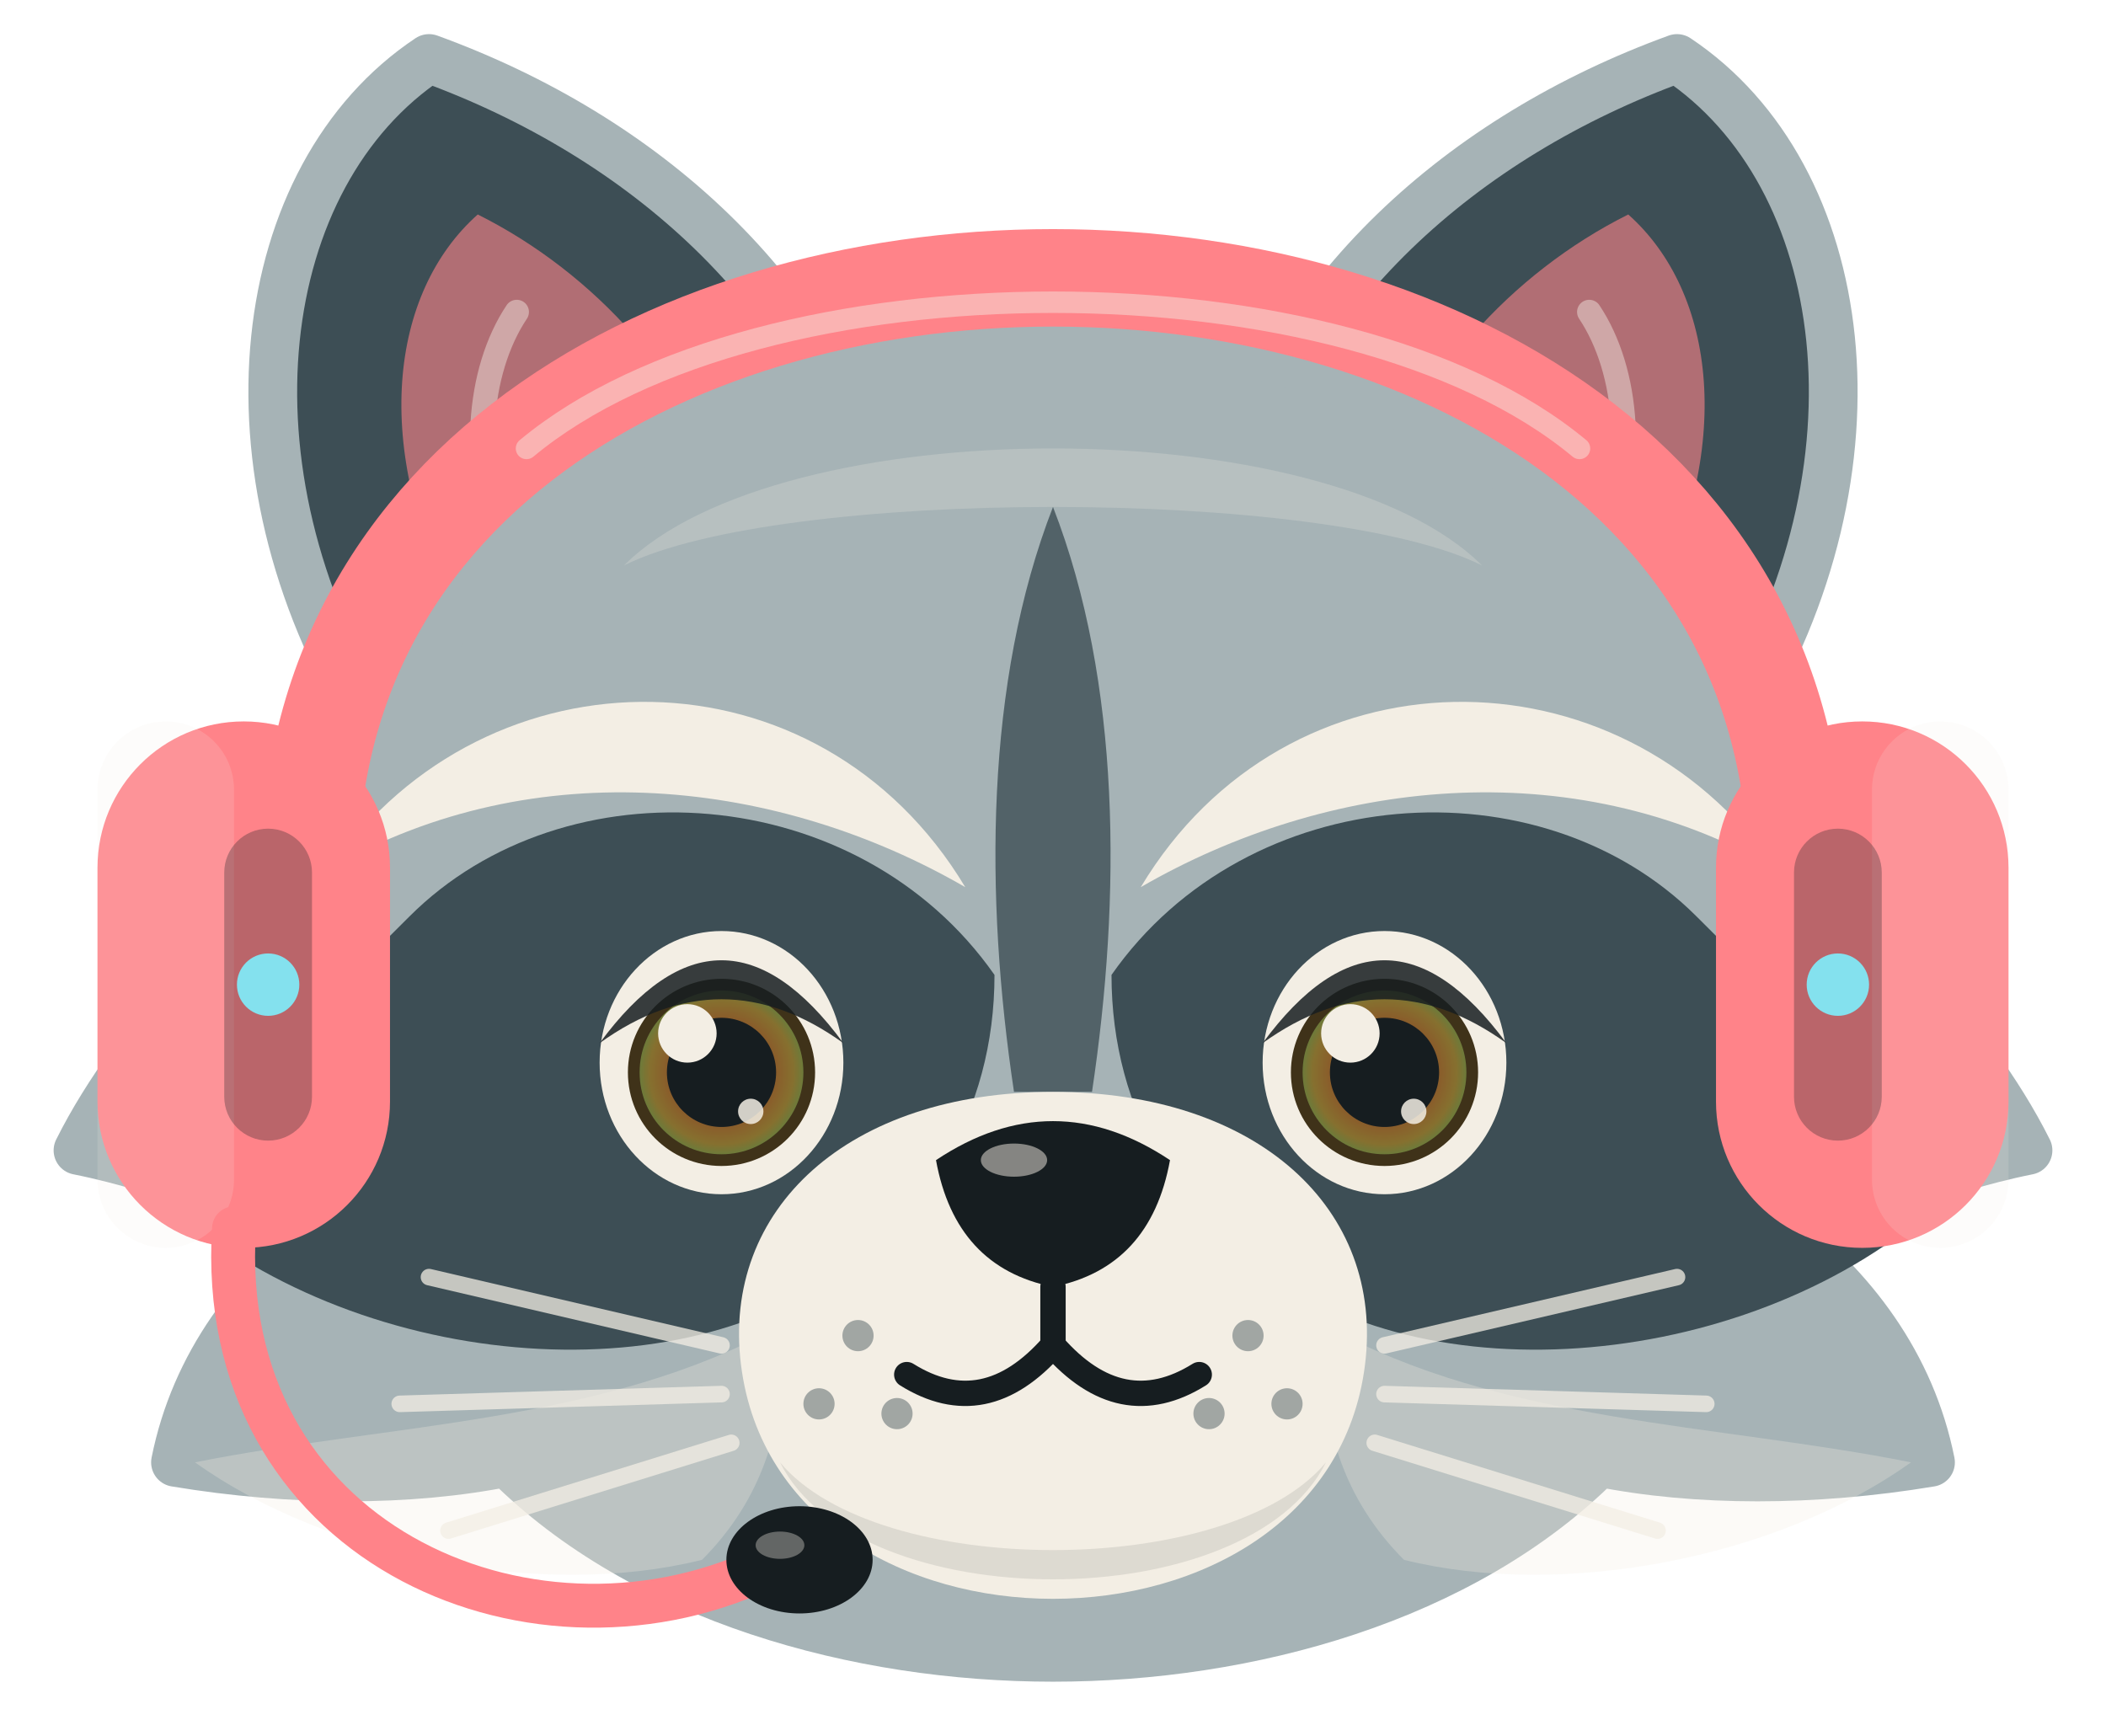
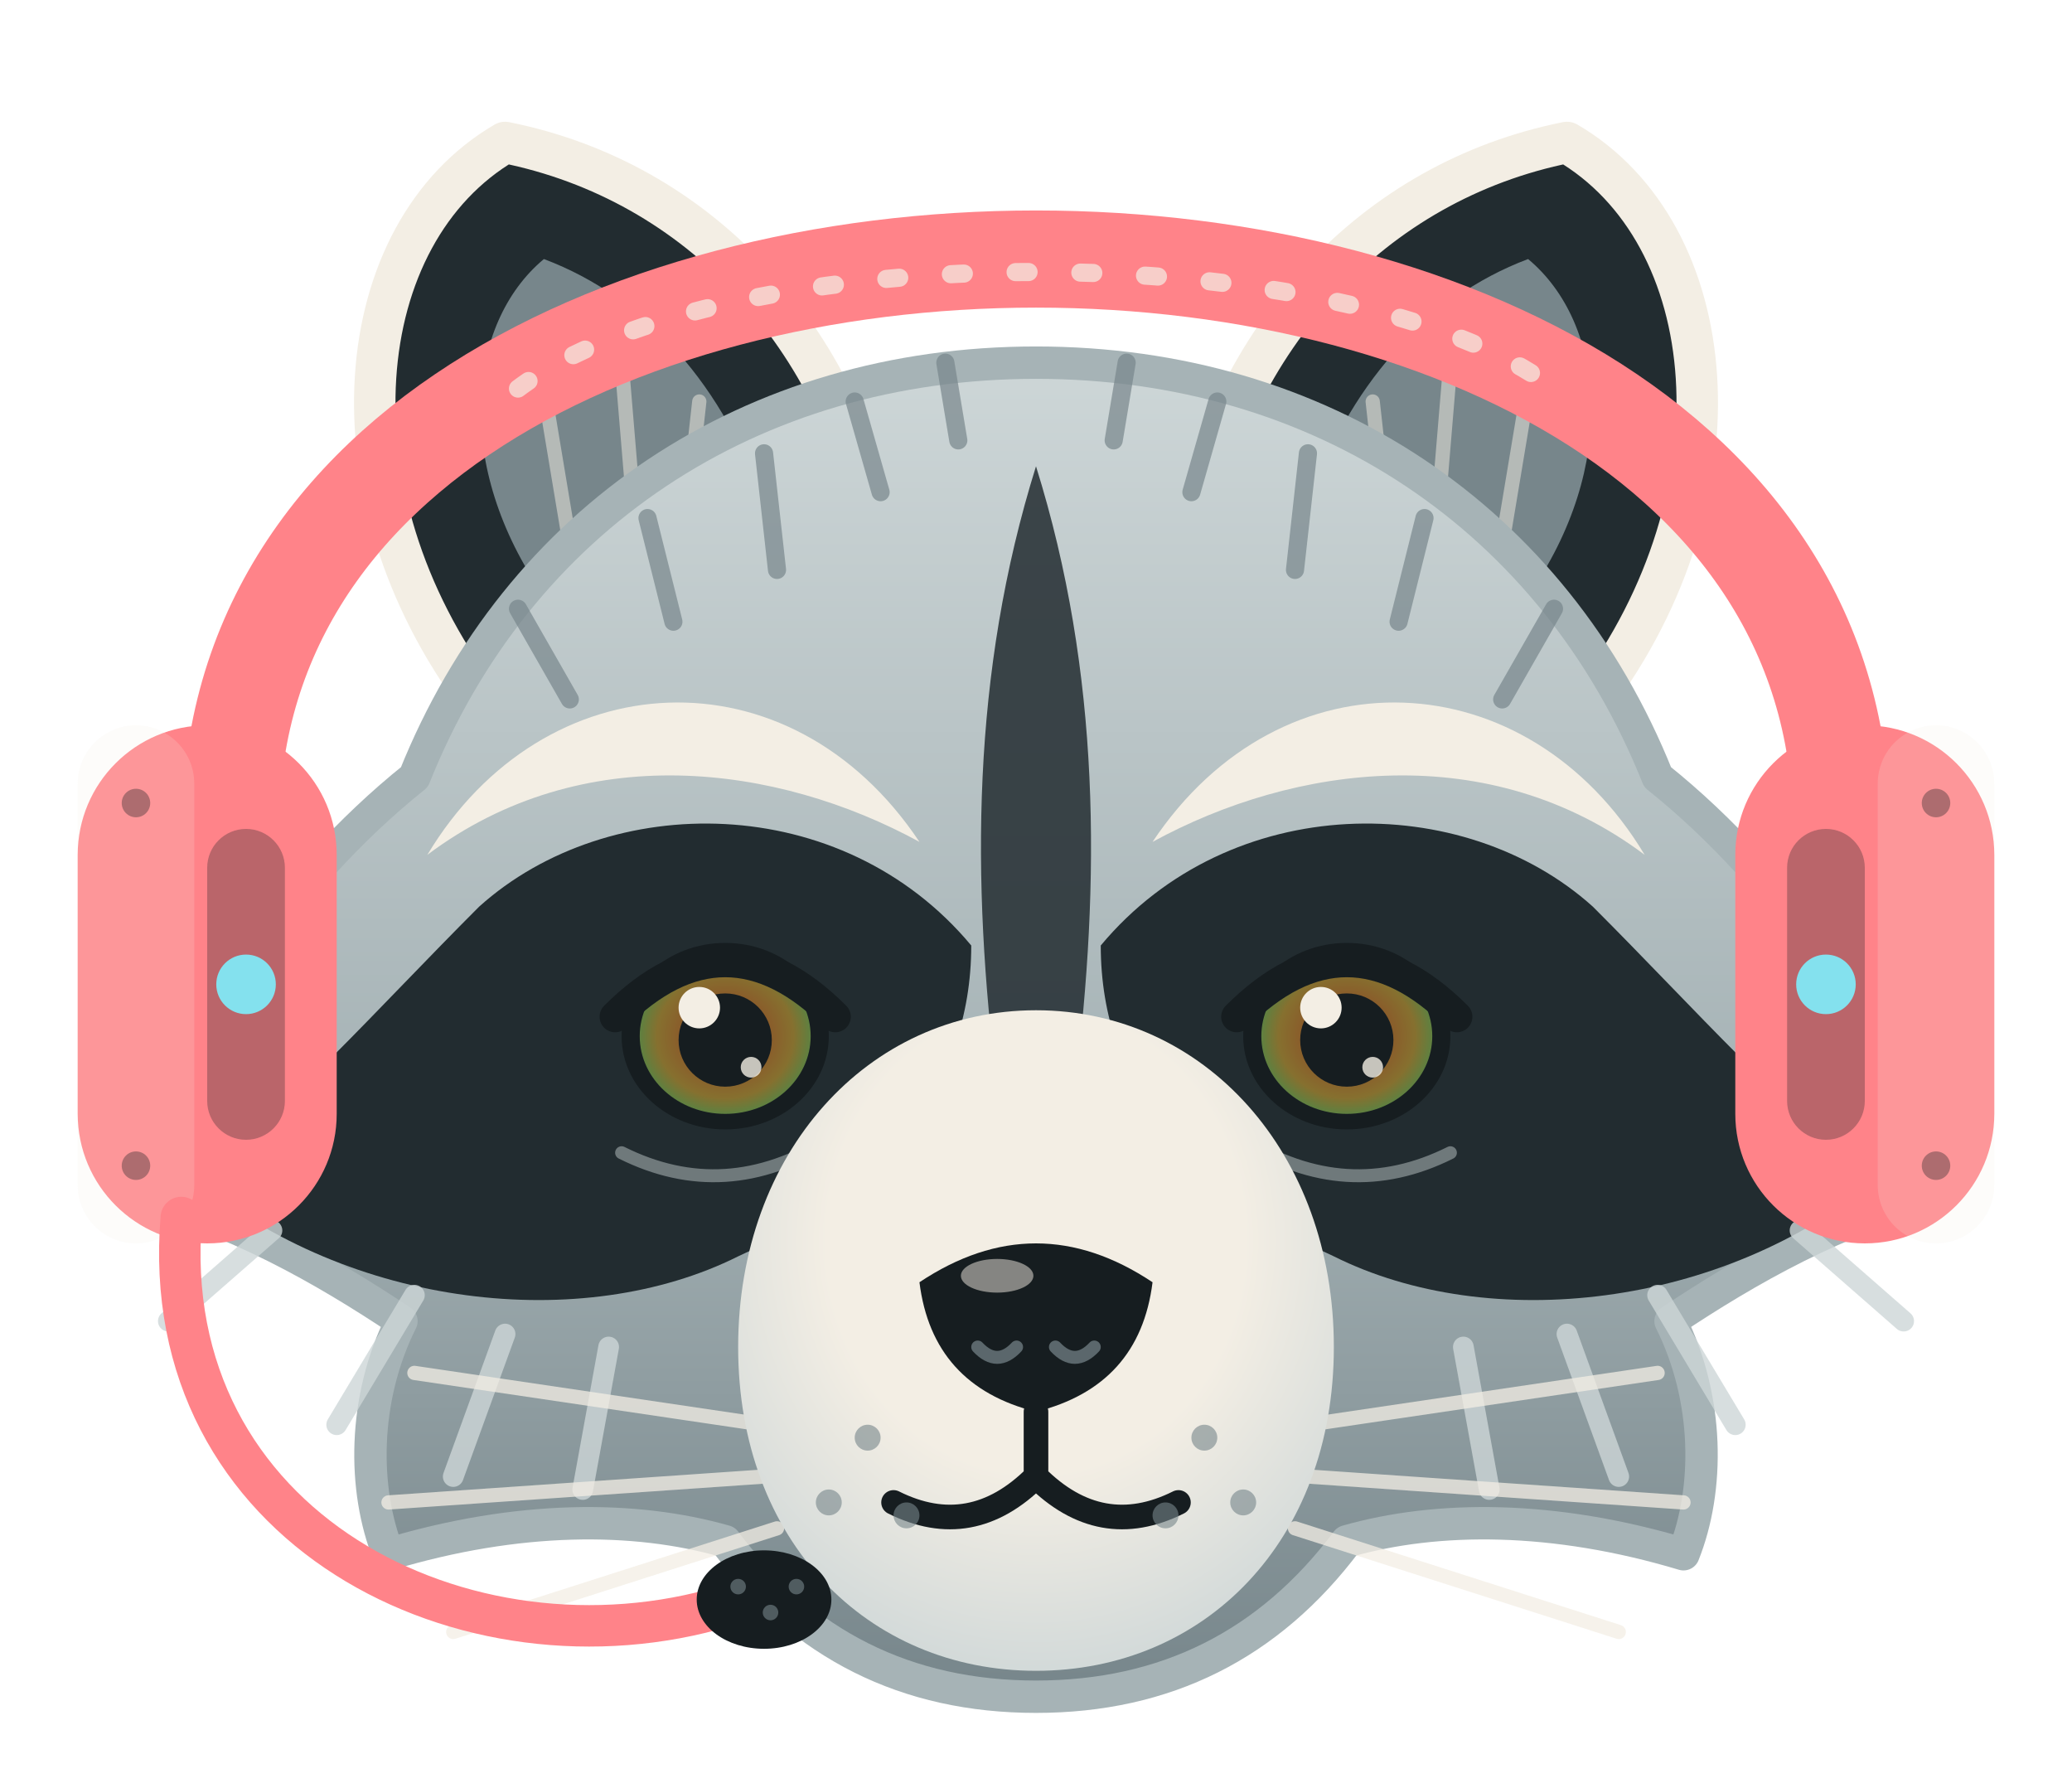
- <svg xmlns="http://www.w3.org/2000/svg" viewBox="32 34 216 178">
+ <svg xmlns="http://www.w3.org/2000/svg" viewBox="60 32 160 138">
  <defs>
+     <linearGradient id="furg" x1="0" y1="0" x2="0" y2="1">
+       <stop offset="0" style="stop-color:#cdd6d7" />
+       <stop offset=".55" style="stop-color:#a6b3b6" />
+       <stop offset="1" style="stop-color:#77868b" />
+     </linearGradient>
+     <linearGradient id="tailg" x1="0" y1="0" x2="1" y2="0">
+       <stop offset="0" style="stop-color:#77868b" />
+       <stop offset=".6" style="stop-color:#a6b3b6" />
+       <stop offset="1" style="stop-color:#cdd6d7" />
+     </linearGradient>
    <radialGradient id="iris">
-       <stop offset=".6" stop-color="#8a5a2a" />
-       <stop offset=".82" stop-color="#86702f" />
+       <stop offset=".5" stop-color="#8a5a2a" />
+       <stop offset=".8" stop-color="#86702f" />
      <stop offset="1" stop-color="#5f8040" />
    </radialGradient>
+     <radialGradient id="muzg" cx=".5" cy=".35" r=".7">
+       <stop offset=".5" style="stop-color:#f3eee4" />
+       <stop offset="1" style="stop-color:#cdd6d7" />
+     </radialGradient>
  </defs>
-   <path d="M70 108 C54 82 58 52 76 40 C98 48 116 64 122 86 Z" fill="#3d4e55" stroke="#a6b3b6" stroke-width="5" stroke-linejoin="round" />
-   <path d="M79 97 C70 80 72 64 81 56 C93 62 103 73 107 86 Z" fill="#ff8389" opacity=".6" />
-   <path d="M84 92 C80 82 81 72 85 66" fill="none" stroke="#f3eee4" stroke-width="2.5" stroke-linecap="round" opacity=".45" />
+   <path d="M97 86 C85 70 87 50 99 43 C114 46 125 58 128 74 Z" fill="#222c30" stroke="#f3eee4" stroke-width="3.2" stroke-linejoin="round" />
+   <path d="M102 78 C95 68 96 57 102 52 C110 55 116 62 119 71 Z" fill="#77868b" />
+   <path d="M104 74 L102 62 M109 72 L108 60 M113 72 L114 63" stroke="#f3eee4" stroke-width="1.1" stroke-linecap="round" opacity=".5" fill="none" />
  <g transform="translate(280 0) scale(-1 1)">
    <g>
-       <path d="M70 108 C54 82 58 52 76 40 C98 48 116 64 122 86 Z" fill="#3d4e55" stroke="#a6b3b6" stroke-width="5" stroke-linejoin="round" />
-       <path d="M79 97 C70 80 72 64 81 56 C93 62 103 73 107 86 Z" fill="#ff8389" opacity=".6" />
-       <path d="M84 92 C80 82 81 72 85 66" fill="none" stroke="#f3eee4" stroke-width="2.5" stroke-linecap="round" opacity=".45" />
+       <path d="M97 86 C85 70 87 50 99 43 C114 46 125 58 128 74 Z" fill="#222c30" stroke="#f3eee4" stroke-width="3.2" stroke-linejoin="round" />
+       <path d="M102 78 C95 68 96 57 102 52 C110 55 116 62 119 71 Z" fill="#77868b" />
+       <path d="M104 74 L102 62 M109 72 L108 60 M113 72 L114 63" stroke="#f3eee4" stroke-width="1.1" stroke-linecap="round" opacity=".5" fill="none" />
    </g>
  </g>
-   <path d="M140 68 C176 68 204 88 212 120 C222 128 234 140 240 152 C230 154 222 158 214 160 C222 166 228 174 230 184 C218 186 206 186 196 184 C182 198 160 204 140 204 C120 204 98 198 84 184 C74 186 62 186 50 184 C52 174 58 166 66 160 C58 158 50 154 40 152 C46 140 58 128 68 120 C76 88 104 68 140 68 Z" fill="#a6b3b6" stroke="#a6b3b6" stroke-width="5" stroke-linejoin="round" />
-   <path d="M96 92 C112 76 168 76 184 92 C168 84 112 84 96 92 Z" fill="#f3eee4" opacity=".22" />
-   <path d="M140 86 C133 104 133 126 136 146 L144 146 C147 126 147 104 140 86 Z" fill="#3d4e55" opacity=".8" />
-   <path d="M134 134 C120 114 90 112 74 128 C64 138 54 148 44 152 C60 172 94 178 114 167 C127 160 134 148 134 134 Z" fill="#3d4e55" />
-   <path d="M131 125 C116 100 82 100 66 123 C87 111 112 114 131 125 Z" fill="#f3eee4" />
-   <path d="M112 170 C94 180 72 180 52 184 C66 194 88 198 104 194 C110 188 113 180 112 170 Z" fill="#f3eee4" opacity=".28" />
+   <path d="M140 60 C162 60 180 72 188 92 C198 100 206 112 210 124 C202 126 195 130 189 134 C192 140 192 147 190 152 C180 149 171 149 164 151 C158 159 150 163 140 163 C130 163 122 159 116 151 C109 149 100 149 90 152 C88 147 88 140 91 134 C85 130 78 126 70 124 C74 112 82 100 92 92 C100 72 118 60 140 60 Z" fill="url(#furg)" stroke="#a6b3b6" stroke-width="2.5" stroke-linejoin="round" />
+   <path d="M140 68 C135 84 135 100 137 116 L143 116 C145 100 145 84 140 68 Z" fill="#222c30" opacity=".85" />
+   <path d="M128 70 L126 63 M152 70 L154 63 M134 66 L133 60 M146 66 L147 60" stroke="#77868b" stroke-width="1.4" stroke-linecap="round" fill="none" opacity=".7" />
+   <path d="M131 97 C121 82 102 83 93 98 C105 89 120 91 131 97 Z" fill="#f3eee4" />
+   <path d="M135 105 C125 93 107 93 97 102 C89 110 82 118 75 123 C87 133 105 135 117 129 C128 124 135 116 135 105 Z" fill="#222c30" />
+   <path d="M92 132 L86 142 M99 135 L95 146 M107 136 L105 147 M81 127 L73 134" stroke="#cdd6d7" stroke-width="1.6" stroke-linecap="round" fill="none" opacity=".8" />
+   <path d="M112 80 L110 72 M120 76 L119 67 M104 86 L100 79" stroke="#77868b" stroke-width="1.4" stroke-linecap="round" fill="none" opacity=".7" />
+   <path class="whisk" d="M119 142 L92 138 M119 146 L90 148 M120 150 L95 158" stroke="#f3eee4" stroke-width="1.1" stroke-linecap="round" fill="none" opacity=".75" />
+   <path d="M108 121 Q116 125 124 120" fill="none" stroke="#cdd6d7" stroke-width="1" stroke-linecap="round" opacity=".45" />
  <g transform="translate(280 0) scale(-1 1)">
    <g>
-       <path d="M134 134 C120 114 90 112 74 128 C64 138 54 148 44 152 C60 172 94 178 114 167 C127 160 134 148 134 134 Z" fill="#3d4e55" />
-       <path d="M131 125 C116 100 82 100 66 123 C87 111 112 114 131 125 Z" fill="#f3eee4" />
-       <path d="M112 170 C94 180 72 180 52 184 C66 194 88 198 104 194 C110 188 113 180 112 170 Z" fill="#f3eee4" opacity=".28" />
+       <path d="M131 97 C121 82 102 83 93 98 C105 89 120 91 131 97 Z" fill="#f3eee4" />
+       <path d="M135 105 C125 93 107 93 97 102 C89 110 82 118 75 123 C87 133 105 135 117 129 C128 124 135 116 135 105 Z" fill="#222c30" />
+       <path d="M92 132 L86 142 M99 135 L95 146 M107 136 L105 147 M81 127 L73 134" stroke="#cdd6d7" stroke-width="1.6" stroke-linecap="round" fill="none" opacity=".8" />
+       <path d="M112 80 L110 72 M120 76 L119 67 M104 86 L100 79" stroke="#77868b" stroke-width="1.4" stroke-linecap="round" fill="none" opacity=".7" />
+       <path class="whisk" d="M119 142 L92 138 M119 146 L90 148 M120 150 L95 158" stroke="#f3eee4" stroke-width="1.1" stroke-linecap="round" fill="none" opacity=".75" />
+       <path d="M108 121 Q116 125 124 120" fill="none" stroke="#cdd6d7" stroke-width="1" stroke-linecap="round" opacity=".45" />
    </g>
  </g>
-   <path d="M140 146 C161 146 174 158 172 174 C170 190 155 198 140 198 C125 198 110 190 108 174 C106 158 119 146 140 146 Z" fill="#f3eee4" />
-   <path d="M112 184 C122 196 158 196 168 184 C160 200 120 200 112 184 Z" fill="#161d20" opacity=".1" />
-   <ellipse cx="106" cy="143" rx="12.5" ry="13.5" fill="#f3eee4" />
-   <ellipse cx="174" cy="143" rx="12.5" ry="13.5" fill="#f3eee4" />
-   <circle cx="106" cy="144" r="9" fill="url(#iris)" stroke="#3f3219" stroke-width="1.2" />
-   <circle cx="106" cy="144" r="5.6" fill="#161d20" />
-   <circle cx="102.5" cy="140" r="3" fill="#f3eee4" />
-   <circle cx="109" cy="148" r="1.3" fill="#f3eee4" opacity=".85" />
-   <circle cx="174" cy="144" r="9" fill="url(#iris)" stroke="#3f3219" stroke-width="1.2" />
-   <circle cx="174" cy="144" r="5.6" fill="#161d20" />
-   <circle cx="170.5" cy="140" r="3" fill="#f3eee4" />
-   <circle cx="177" cy="148" r="1.3" fill="#f3eee4" opacity=".85" />
-   <path d="M93.5 141 Q106 124 118.5 141 Q106 132 93.5 141Z M161.5 141 Q174 124 186.5 141 Q174 132 161.5 141Z" fill="#161d20" opacity=".85" />
-   <path d="M128 153 Q140 145 152 153 Q150 164 140 166 Q130 164 128 153 Z" fill="#161d20" />
-   <ellipse cx="136" cy="153" rx="3.4" ry="1.7" fill="#f3eee4" opacity=".5" />
-   <path d="M140 166 V172 M140 172 Q133 180 125 175 M140 172 Q147 180 155 175" stroke="#161d20" stroke-width="2.6" stroke-linecap="round" fill="none" />
-   <g fill="#3d4e55" opacity=".45">
-     <circle cx="120" cy="171" r="1.6" />
-     <circle cx="116" cy="178" r="1.6" />
-     <circle cx="124" cy="179" r="1.6" />
-     <circle cx="160" cy="171" r="1.6" />
-     <circle cx="164" cy="178" r="1.6" />
-     <circle cx="156" cy="179" r="1.6" />
+   <path d="M140 110 C153 110 163 121 163 136 C163 151 153 161 140 161 C127 161 117 151 117 136 C117 121 127 110 140 110 Z" fill="url(#muzg)" />
+   <ellipse cx="116" cy="112" rx="8" ry="7.2" fill="#161d20" />
+   <ellipse cx="116" cy="112" rx="6.6" ry="6" fill="url(#iris)" />
+   <ellipse cx="164" cy="112" rx="8" ry="7.2" fill="#161d20" />
+   <ellipse cx="164" cy="112" rx="6.6" ry="6" fill="url(#iris)" />
+   <circle cx="116" cy="112.3" r="3.6" fill="#161d20" />
+   <circle cx="114" cy="109.8" r="1.6" fill="#f3eee4" />
+   <circle cx="118" cy="114.4" r=".8" fill="#f3eee4" opacity=".8" />
+   <circle cx="164" cy="112.3" r="3.6" fill="#161d20" />
+   <circle cx="162" cy="109.8" r="1.6" fill="#f3eee4" />
+   <circle cx="166" cy="114.4" r=".8" fill="#f3eee4" opacity=".8" />
+   <path d="M107.5 110.5 Q116 102 124.5 110.5 M155.5 110.5 Q164 102 172.5 110.5" fill="none" stroke="#161d20" stroke-width="2.4" stroke-linecap="round" />
+   <g class="nose">
+     <path d="M131 131 Q140 125 149 131 Q148 139 140 141 Q132 139 131 131 Z" fill="#161d20" />
+     <ellipse cx="137" cy="130.5" rx="2.8" ry="1.3" fill="#f3eee4" opacity=".5" />
+     <path d="M135.5 136 q1.5 1.6 3 0 M141.5 136 q1.5 1.6 3 0" fill="none" stroke="#77868b" stroke-width="1" stroke-linecap="round" opacity=".7" />
  </g>
-   <g stroke="#f3eee4" stroke-width="1.7" stroke-linecap="round" opacity=".75">
-     <path d="M106 172 L76 165 M106 177 L73 178 M107 182 L78 191" />
-     <path d="M174 172 L204 165 M174 177 L207 178 M173 182 L202 191" />
+   <path d="M140 141 V146 M140 146 Q135 151 129 148 M140 146 Q145 151 151 148" stroke="#161d20" stroke-width="1.9" stroke-linecap="round" fill="none" />
+   <g fill="#77868b" opacity=".6">
+     <circle cx="127" cy="143" r="1" />
+     <circle cx="124" cy="148" r="1" />
+     <circle cx="130" cy="149" r="1" />
+     <circle cx="153" cy="143" r="1" />
+     <circle cx="156" cy="148" r="1" />
+     <circle cx="150" cy="149" r="1" />
  </g>
-   <path d="M64 130 C56 40 224 40 216 130" fill="none" stroke="#ff8389" stroke-width="10" stroke-linecap="round" />
-   <path d="M86 80 C110 60 170 60 194 80" fill="none" stroke="#f3eee4" stroke-width="2.2" stroke-linecap="round" opacity=".45" />
-   <rect x="42" y="108" width="30" height="54" rx="15" fill="#ff8389" />
-   <rect x="42" y="108" width="14" height="54" rx="7" fill="#f3eee4" opacity=".16" />
-   <rect x="55" y="119" width="9" height="32" rx="4.5" fill="#161d20" opacity=".3" />
-   <circle class="led" cx="59.5" cy="135" r="3.2" fill="#84e1ee" />
+   <path d="M78 100 C72 36 208 36 202 100" fill="none" stroke="#ff8389" stroke-width="7.5" stroke-linecap="round" />
+   <path d="M100 62 C116 50 164 50 180 62" fill="none" stroke="#f3eee4" stroke-width="1.4" stroke-linecap="round" stroke-dasharray="1 4" opacity=".7" />
+   <rect x="66" y="88" width="20" height="40" rx="10" fill="#ff8389" />
+   <rect x="66" y="88" width="9" height="40" rx="4.5" fill="#f3eee4" opacity=".18" />
+   <rect x="76" y="96" width="6" height="24" rx="3" fill="#161d20" opacity=".3" />
+   <circle class="led" cx="79" cy="108" r="2.3" fill="#84e1ee" />
+   <circle cx="70.5" cy="94" r="1.1" fill="#161d20" opacity=".35" />
+   <circle cx="70.5" cy="122" r="1.1" fill="#161d20" opacity=".35" />
  <g transform="translate(280 0) scale(-1 1)">
    <g>
-       <rect x="42" y="108" width="30" height="54" rx="15" fill="#ff8389" />
-       <rect x="42" y="108" width="14" height="54" rx="7" fill="#f3eee4" opacity=".16" />
-       <rect x="55" y="119" width="9" height="32" rx="4.5" fill="#161d20" opacity=".3" />
-       <circle class="led" cx="59.5" cy="135" r="3.2" fill="#84e1ee" />
+       <rect x="66" y="88" width="20" height="40" rx="10" fill="#ff8389" />
+       <rect x="66" y="88" width="9" height="40" rx="4.5" fill="#f3eee4" opacity=".18" />
+       <rect x="76" y="96" width="6" height="24" rx="3" fill="#161d20" opacity=".3" />
+       <circle class="led" cx="79" cy="108" r="2.3" fill="#84e1ee" />
+       <circle cx="70.5" cy="94" r="1.1" fill="#161d20" opacity=".35" />
+       <circle cx="70.5" cy="122" r="1.1" fill="#161d20" opacity=".35" />
    </g>
  </g>
-   <path d="M56 160 C54 192 86 206 110 195" fill="none" stroke="#ff8389" stroke-width="4.5" stroke-linecap="round" />
-   <ellipse cx="114" cy="194" rx="7.5" ry="5.5" fill="#161d20" />
-   <ellipse cx="112" cy="192.5" rx="2.5" ry="1.4" fill="#f3eee4" opacity=".35" />
+   <path d="M74 126 C72 150 96 162 116 156" fill="none" stroke="#ff8389" stroke-width="3.2" stroke-linecap="round" />
+   <ellipse cx="119" cy="155.5" rx="5.2" ry="3.8" fill="#161d20" />
+   <g fill="#77868b" opacity=".6">
+     <circle cx="117" cy="154.5" r=".6" />
+     <circle cx="119.5" cy="156.5" r=".6" />
+     <circle cx="121.5" cy="154.5" r=".6" />
+   </g>
</svg>
